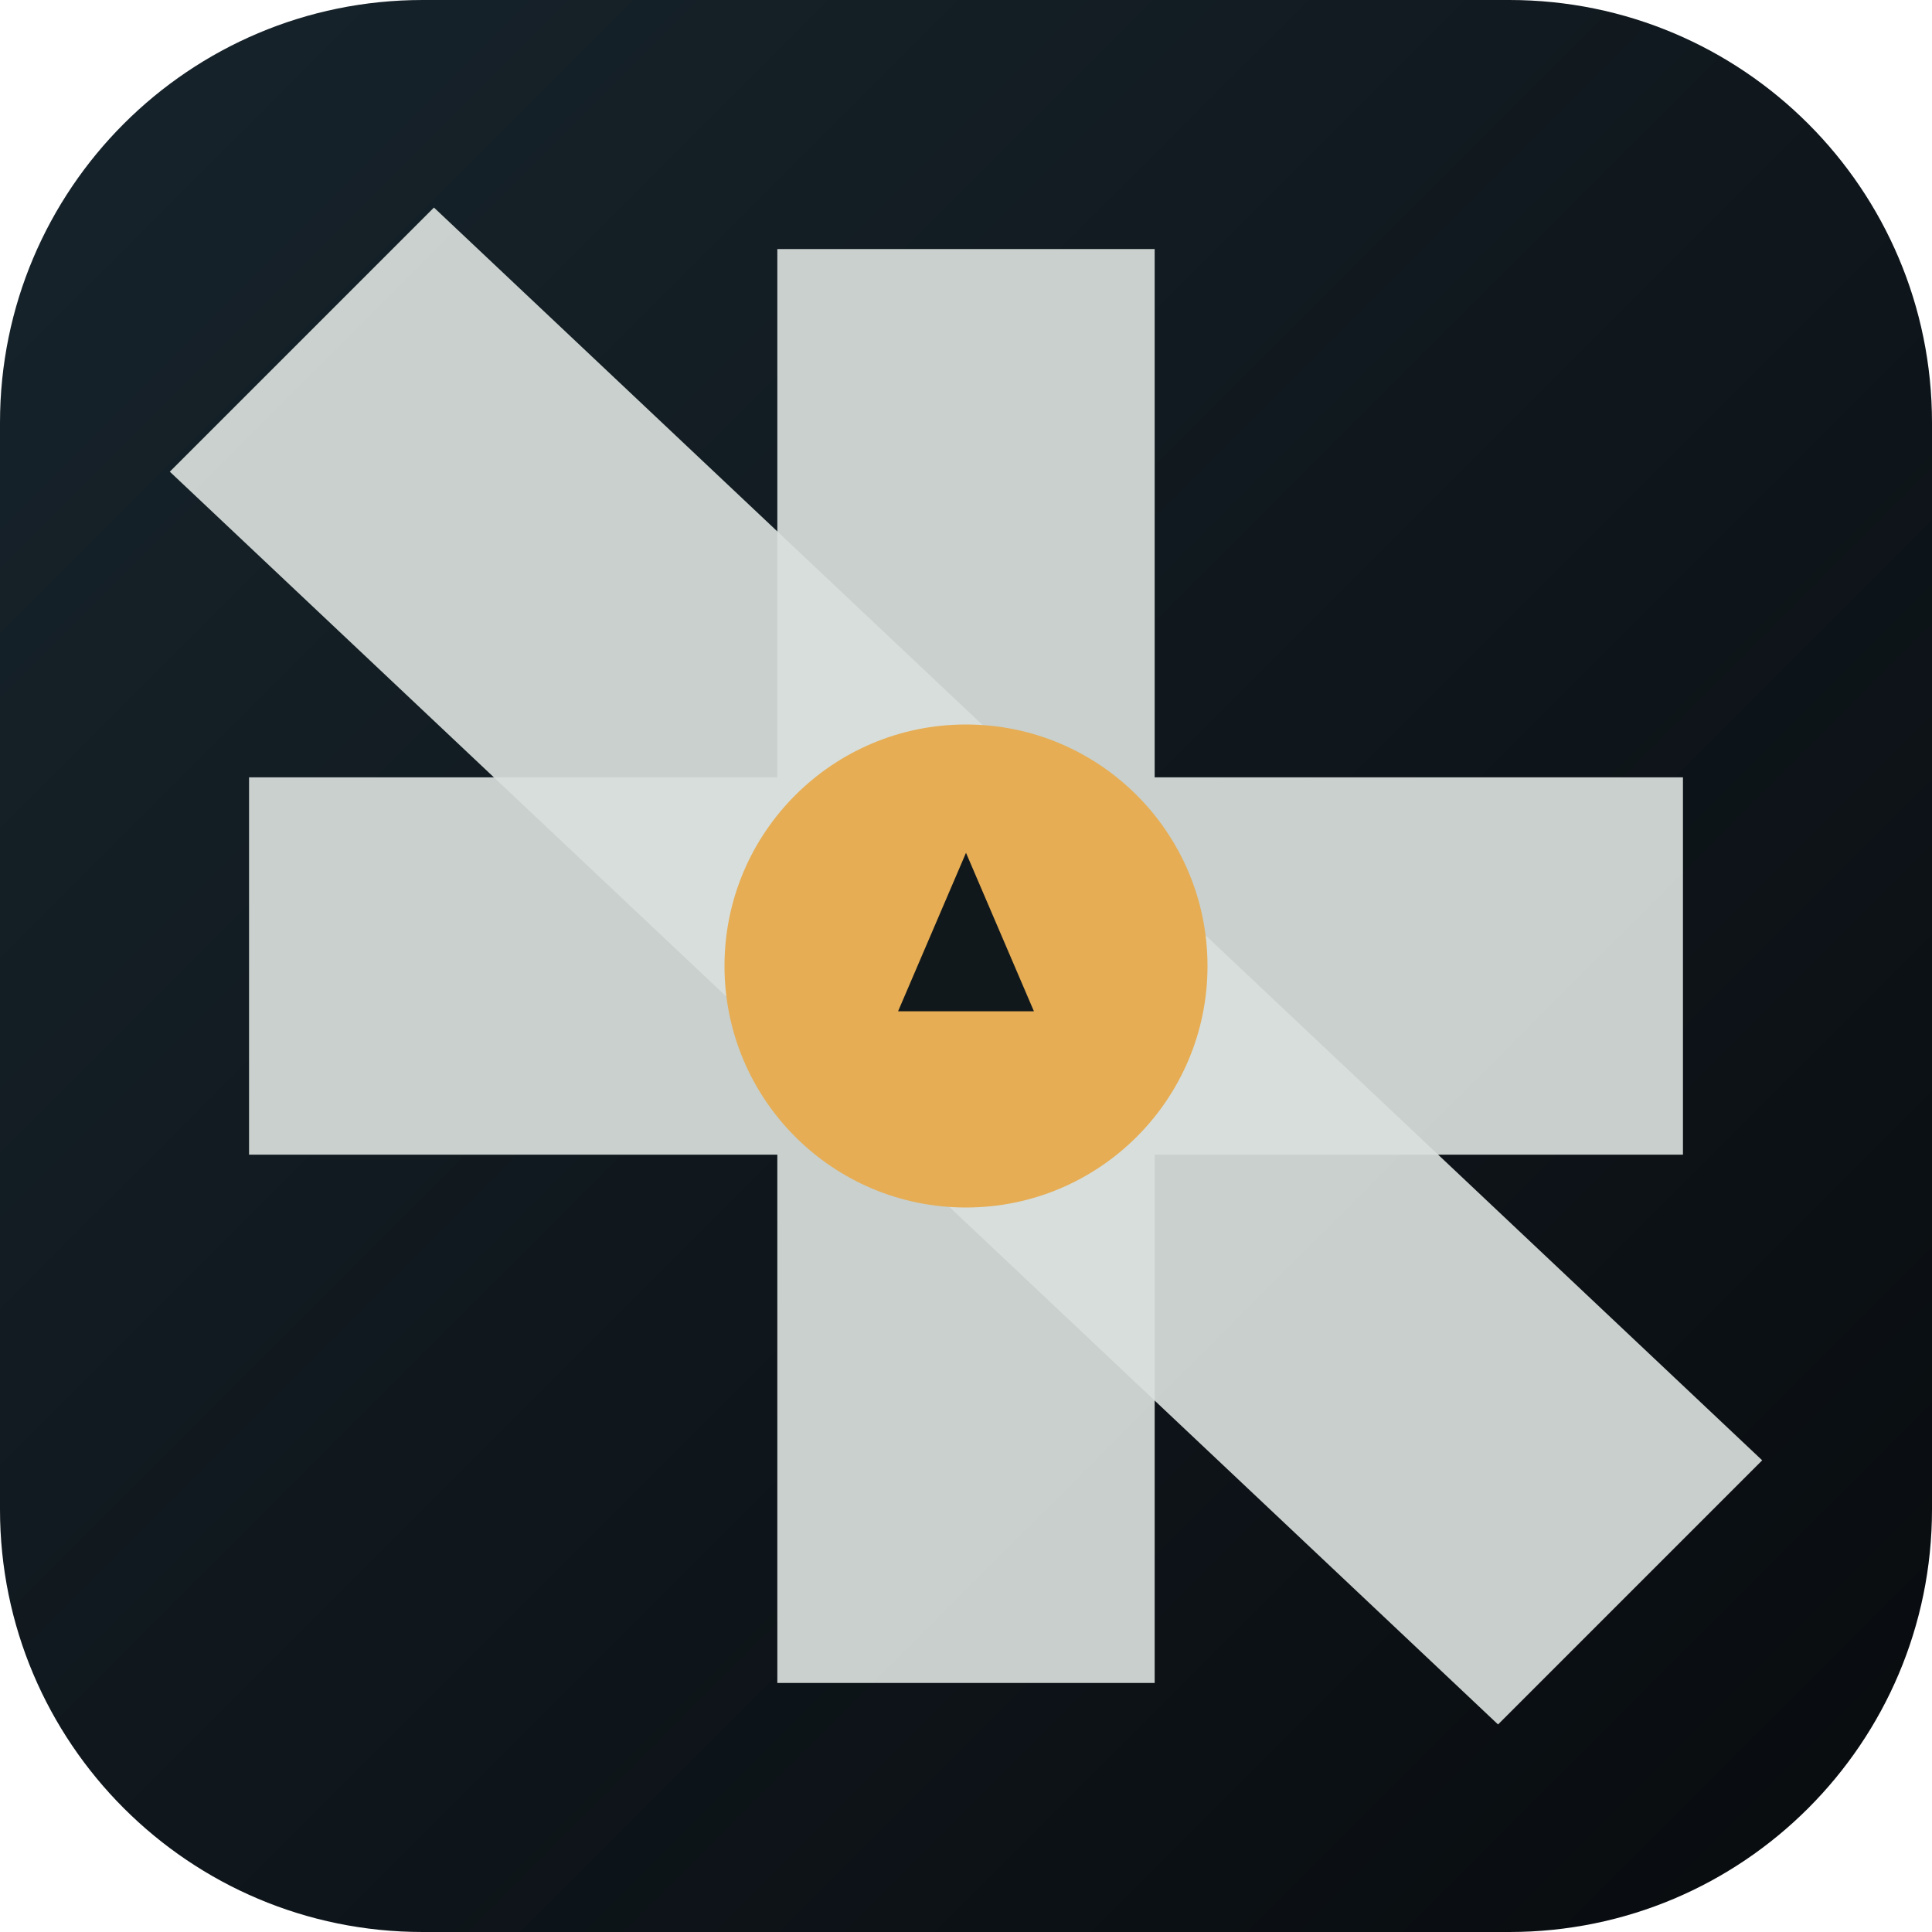
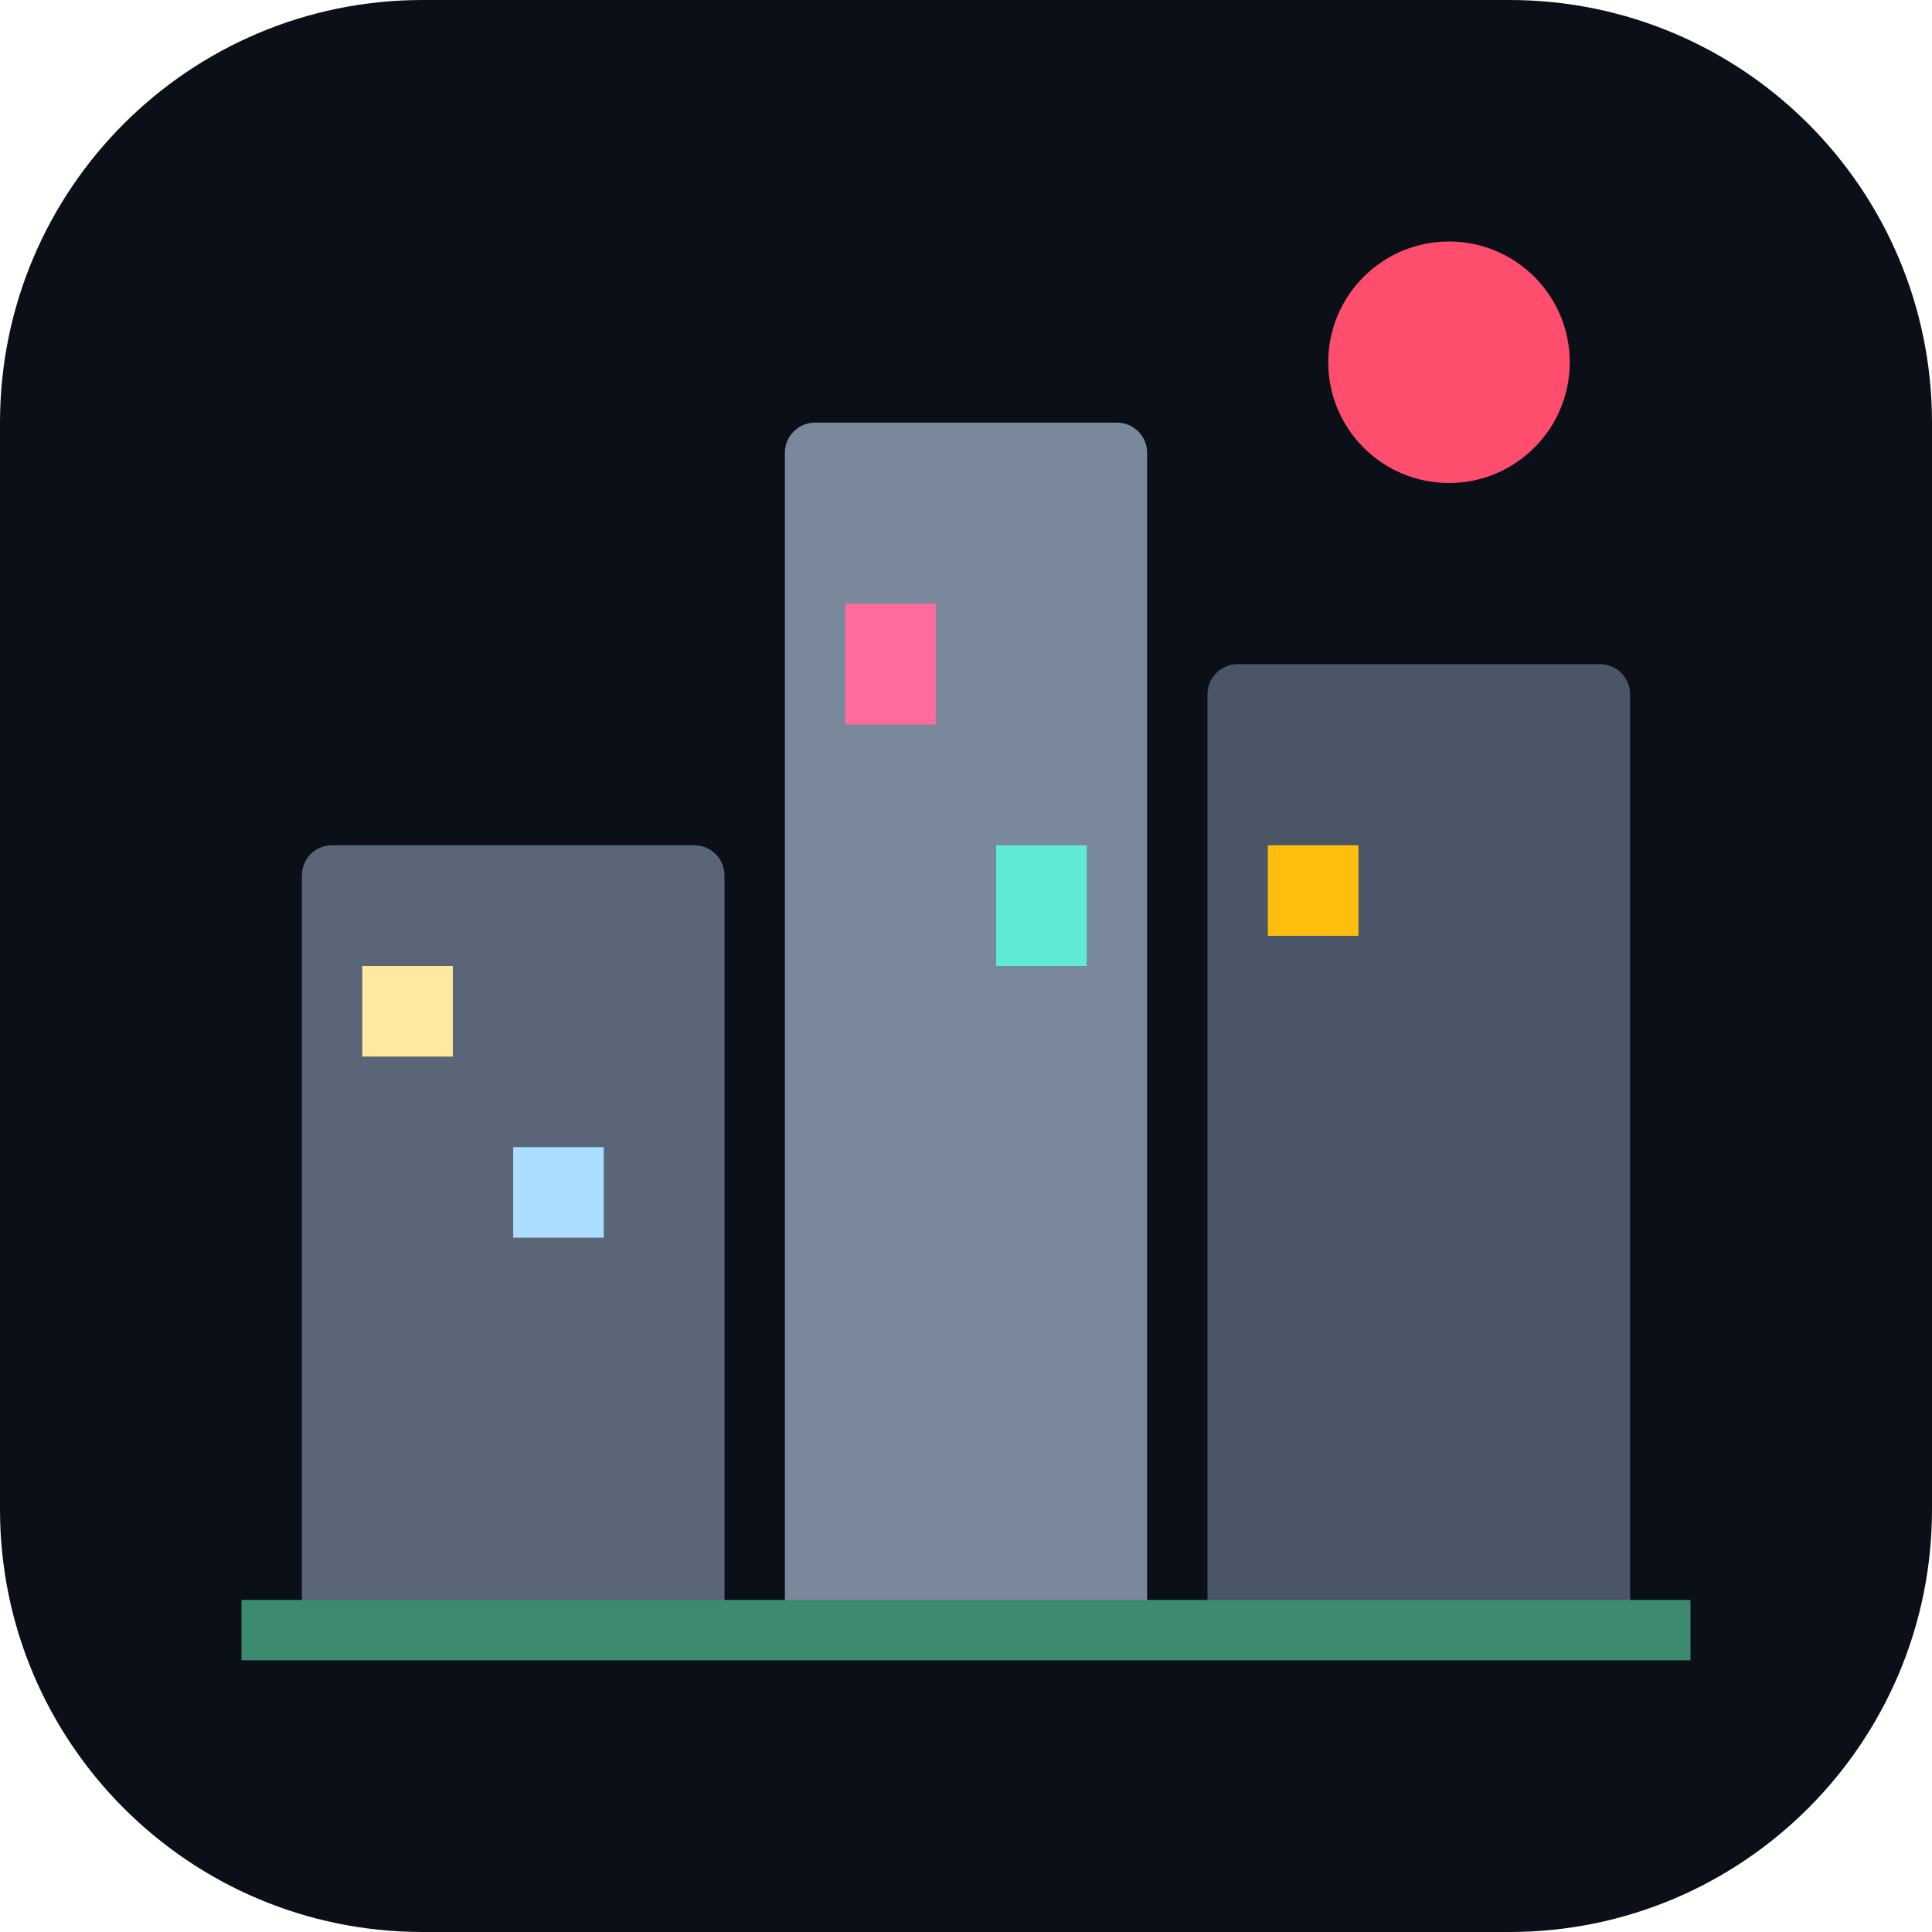
- <svg xmlns="http://www.w3.org/2000/svg" viewBox="0 0 512 512">
-   <defs>
-     <linearGradient id="g" x1="0" y1="0" x2="1" y2="1">
-       <stop stop-color="#17242c" />
-       <stop offset="1" stop-color="#080b0e" />
-     </linearGradient>
-   </defs>
-   <rect width="512" height="512" rx="112" fill="url(#g)" />
-   <path d="M66 206h380v100H66zM206 66h100v380H206z" fill="#d9e0dc" opacity=".92" />
-   <path d="m45 125 70-70 352 332-70 70z" fill="#d9e0dc" opacity=".92" />
-   <circle cx="256" cy="256" r="64" fill="#e6ad54" />
-   <path d="M238 268h36l-18-42z" fill="#11181c" />
+ <svg xmlns="http://www.w3.org/2000/svg" viewBox="0 0 64 64" fill="none">
+   <rect width="64" height="64" rx="14" fill="#0b1018" />
+   <rect x="10" y="28" width="14" height="26" rx="1" fill="#5a6578" />
+   <rect x="26" y="14" width="12" height="40" rx="1" fill="#7a889c" />
+   <rect x="40" y="22" width="14" height="32" rx="1" fill="#4a5568" />
+   <rect x="12" y="32" width="3" height="3" fill="#ffe8a0" />
+   <rect x="17" y="38" width="3" height="3" fill="#aaddff" />
+   <rect x="28" y="20" width="3" height="4" fill="#ff6b9d" />
+   <rect x="33" y="28" width="3" height="4" fill="#5eead4" />
+   <rect x="42" y="28" width="3" height="3" fill="#ffbe0b" />
+   <circle cx="48" cy="12" r="4" fill="#ff4d6d" />
+   <path d="M8 54h48" stroke="#3d8b6e" stroke-width="2" />
</svg>
